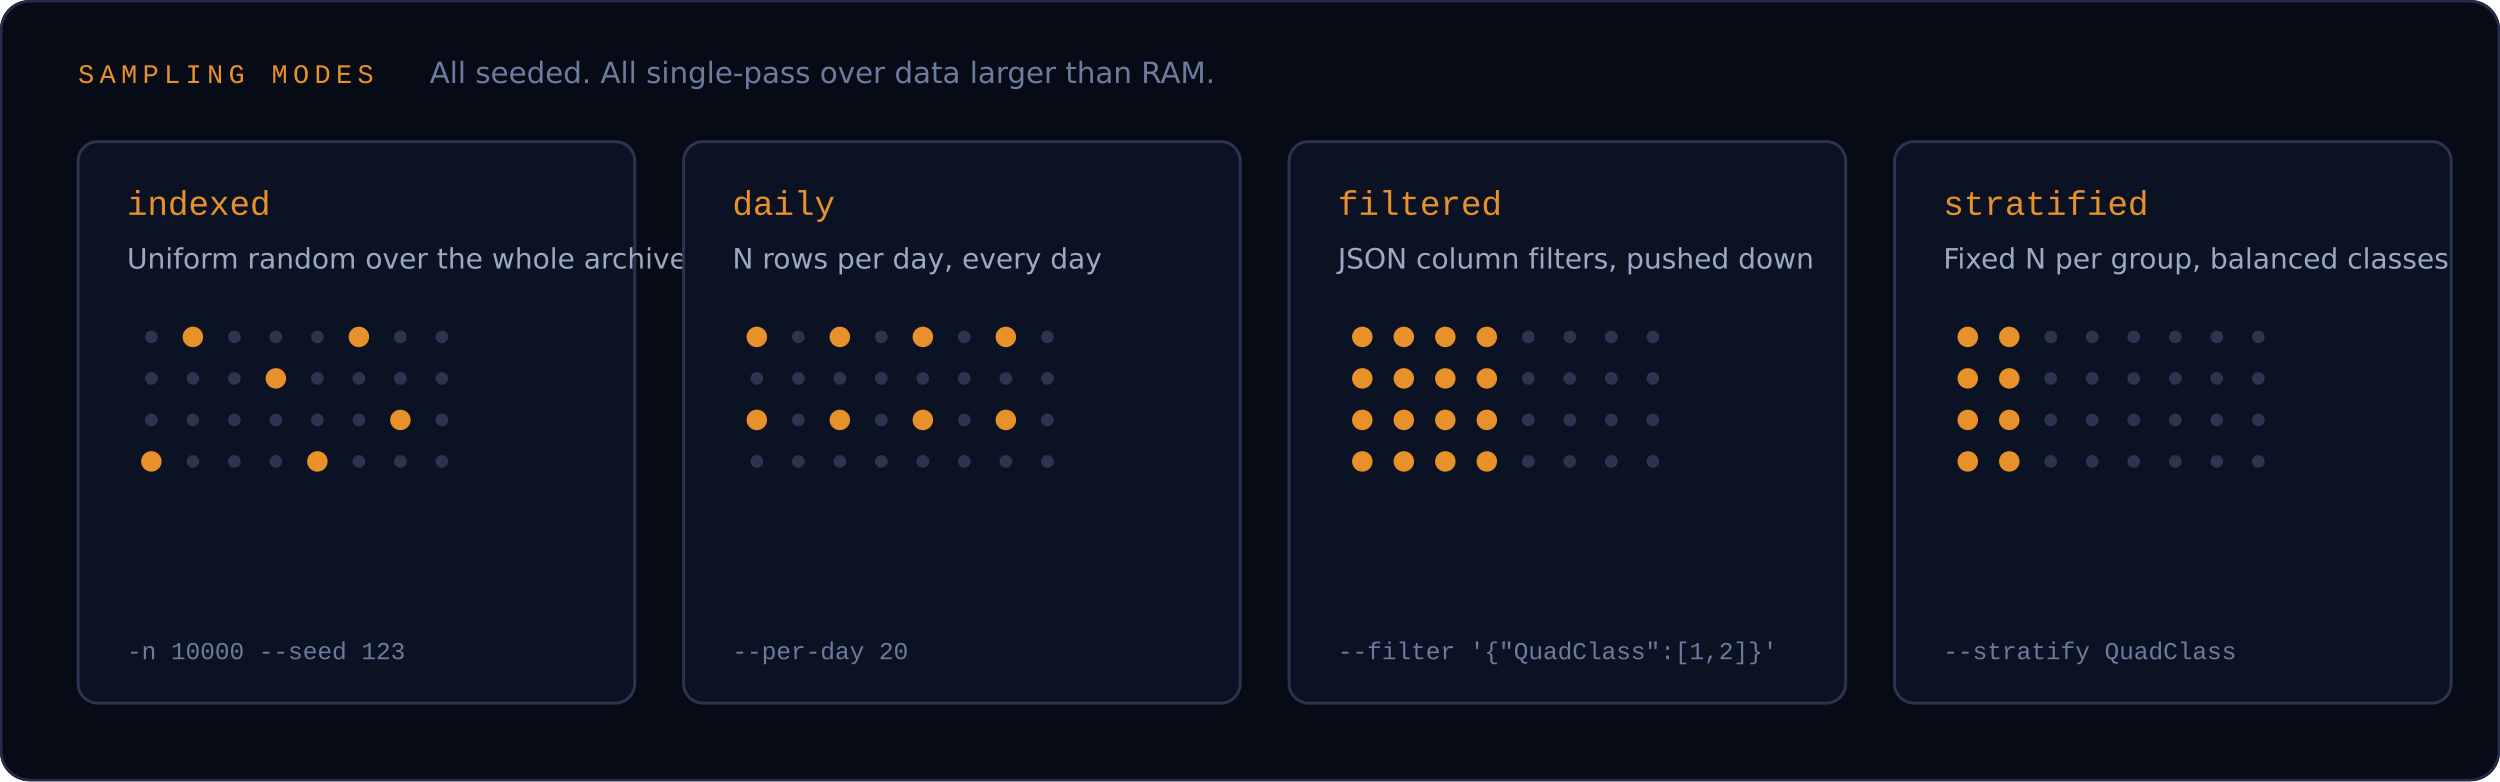
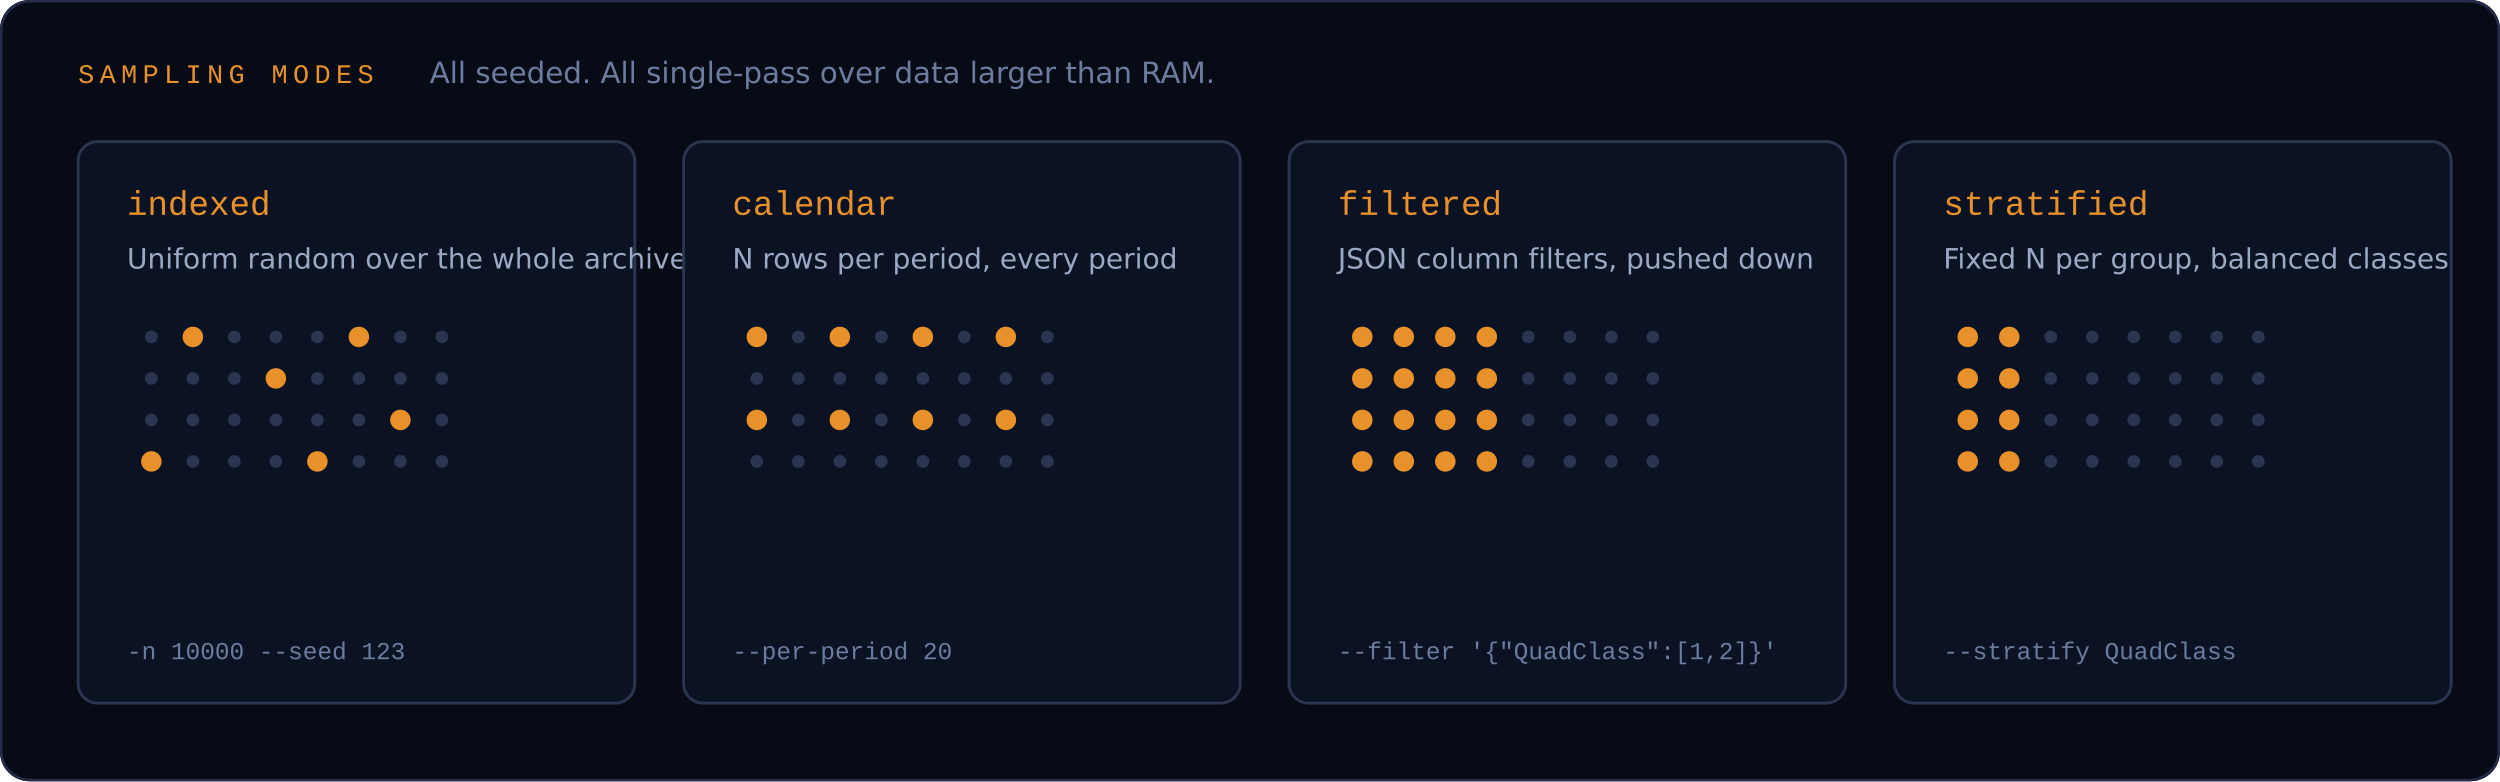
<svg xmlns="http://www.w3.org/2000/svg" viewBox="0 0 1024 320" width="1024" height="320">
  <rect width="1024" height="320" rx="12" fill="#070B16" />
  <text x="32" y="34" font-family="ui-monospace, SFMono-Regular, Consolas, 'Liberation Mono', Menlo, monospace" font-size="11" fill="#E8912A" letter-spacing="2.2">SAMPLING MODES</text>
  <text x="176" y="34" font-family="Poppins, 'DejaVu Sans', sans-serif" font-size="12" fill="#6C7C9E">All seeded. All single-pass over data larger than RAM.</text>
  <rect x="32" y="58" width="228" height="230" rx="8" fill="#0B1223" stroke="#2B3550" stroke-width="1.2" />
  <text x="52" y="88" font-family="ui-monospace, SFMono-Regular, Consolas, 'Liberation Mono', Menlo, monospace" font-size="14" fill="#E8912A">indexed</text>
  <text x="52" y="110" font-family="Poppins, 'DejaVu Sans', sans-serif" font-size="11.5" fill="#9BA9C4">Uniform random over the whole archive</text>
  <g>
    <circle cx="62" cy="138" r="2.6" fill="#2B3550" />
    <circle cx="79" cy="138" r="4.2" fill="#E8912A" />
    <circle cx="96" cy="138" r="2.6" fill="#2B3550" />
    <circle cx="113" cy="138" r="2.6" fill="#2B3550" />
    <circle cx="130" cy="138" r="2.6" fill="#2B3550" />
    <circle cx="147" cy="138" r="4.2" fill="#E8912A" />
    <circle cx="164" cy="138" r="2.6" fill="#2B3550" />
    <circle cx="181" cy="138" r="2.6" fill="#2B3550" />
    <circle cx="62" cy="155" r="2.6" fill="#2B3550" />
    <circle cx="79" cy="155" r="2.6" fill="#2B3550" />
    <circle cx="96" cy="155" r="2.6" fill="#2B3550" />
    <circle cx="113" cy="155" r="4.2" fill="#E8912A" />
    <circle cx="130" cy="155" r="2.6" fill="#2B3550" />
    <circle cx="147" cy="155" r="2.6" fill="#2B3550" />
    <circle cx="164" cy="155" r="2.6" fill="#2B3550" />
    <circle cx="181" cy="155" r="2.6" fill="#2B3550" />
    <circle cx="62" cy="172" r="2.6" fill="#2B3550" />
    <circle cx="79" cy="172" r="2.6" fill="#2B3550" />
    <circle cx="96" cy="172" r="2.6" fill="#2B3550" />
    <circle cx="113" cy="172" r="2.6" fill="#2B3550" />
    <circle cx="130" cy="172" r="2.6" fill="#2B3550" />
    <circle cx="147" cy="172" r="2.6" fill="#2B3550" />
    <circle cx="164" cy="172" r="4.2" fill="#E8912A" />
    <circle cx="181" cy="172" r="2.6" fill="#2B3550" />
    <circle cx="62" cy="189" r="4.2" fill="#E8912A" />
    <circle cx="79" cy="189" r="2.6" fill="#2B3550" />
    <circle cx="96" cy="189" r="2.6" fill="#2B3550" />
    <circle cx="113" cy="189" r="2.6" fill="#2B3550" />
    <circle cx="130" cy="189" r="4.2" fill="#E8912A" />
    <circle cx="147" cy="189" r="2.6" fill="#2B3550" />
    <circle cx="164" cy="189" r="2.6" fill="#2B3550" />
    <circle cx="181" cy="189" r="2.6" fill="#2B3550" />
  </g>
  <text x="52" y="270" font-family="ui-monospace, SFMono-Regular, Consolas, 'Liberation Mono', Menlo, monospace" font-size="10" fill="#6C7C9E">-n 10000 --seed 123</text>
  <rect x="280" y="58" width="228" height="230" rx="8" fill="#0B1223" stroke="#2B3550" stroke-width="1.2" />
-   <text x="300" y="88" font-family="ui-monospace, SFMono-Regular, Consolas, 'Liberation Mono', Menlo, monospace" font-size="14" fill="#E8912A">daily</text>
-   <text x="300" y="110" font-family="Poppins, 'DejaVu Sans', sans-serif" font-size="11.5" fill="#9BA9C4">N rows per day, every day</text>
+   <text x="300" y="88" font-family="ui-monospace, SFMono-Regular, Consolas, 'Liberation Mono', Menlo, monospace" font-size="14" fill="#E8912A">calendar</text>
+   <text x="300" y="110" font-family="Poppins, 'DejaVu Sans', sans-serif" font-size="11.5" fill="#9BA9C4">N rows per period, every period</text>
  <g>
    <circle cx="310" cy="138" r="4.2" fill="#E8912A" />
    <circle cx="327" cy="138" r="2.6" fill="#2B3550" />
    <circle cx="344" cy="138" r="4.2" fill="#E8912A" />
    <circle cx="361" cy="138" r="2.6" fill="#2B3550" />
    <circle cx="378" cy="138" r="4.2" fill="#E8912A" />
    <circle cx="395" cy="138" r="2.6" fill="#2B3550" />
    <circle cx="412" cy="138" r="4.2" fill="#E8912A" />
    <circle cx="429" cy="138" r="2.6" fill="#2B3550" />
    <circle cx="310" cy="155" r="2.6" fill="#2B3550" />
    <circle cx="327" cy="155" r="2.6" fill="#2B3550" />
    <circle cx="344" cy="155" r="2.6" fill="#2B3550" />
    <circle cx="361" cy="155" r="2.6" fill="#2B3550" />
    <circle cx="378" cy="155" r="2.6" fill="#2B3550" />
    <circle cx="395" cy="155" r="2.6" fill="#2B3550" />
    <circle cx="412" cy="155" r="2.6" fill="#2B3550" />
    <circle cx="429" cy="155" r="2.6" fill="#2B3550" />
    <circle cx="310" cy="172" r="4.2" fill="#E8912A" />
    <circle cx="327" cy="172" r="2.6" fill="#2B3550" />
    <circle cx="344" cy="172" r="4.2" fill="#E8912A" />
    <circle cx="361" cy="172" r="2.6" fill="#2B3550" />
    <circle cx="378" cy="172" r="4.2" fill="#E8912A" />
    <circle cx="395" cy="172" r="2.6" fill="#2B3550" />
    <circle cx="412" cy="172" r="4.2" fill="#E8912A" />
    <circle cx="429" cy="172" r="2.6" fill="#2B3550" />
    <circle cx="310" cy="189" r="2.6" fill="#2B3550" />
    <circle cx="327" cy="189" r="2.6" fill="#2B3550" />
    <circle cx="344" cy="189" r="2.6" fill="#2B3550" />
    <circle cx="361" cy="189" r="2.6" fill="#2B3550" />
    <circle cx="378" cy="189" r="2.6" fill="#2B3550" />
    <circle cx="395" cy="189" r="2.6" fill="#2B3550" />
    <circle cx="412" cy="189" r="2.6" fill="#2B3550" />
    <circle cx="429" cy="189" r="2.6" fill="#2B3550" />
  </g>
-   <text x="300" y="270" font-family="ui-monospace, SFMono-Regular, Consolas, 'Liberation Mono', Menlo, monospace" font-size="10" fill="#6C7C9E">--per-day 20</text>
+   <text x="300" y="270" font-family="ui-monospace, SFMono-Regular, Consolas, 'Liberation Mono', Menlo, monospace" font-size="10" fill="#6C7C9E">--per-period 20</text>
  <rect x="528" y="58" width="228" height="230" rx="8" fill="#0B1223" stroke="#2B3550" stroke-width="1.2" />
  <text x="548" y="88" font-family="ui-monospace, SFMono-Regular, Consolas, 'Liberation Mono', Menlo, monospace" font-size="14" fill="#E8912A">filtered</text>
  <text x="548" y="110" font-family="Poppins, 'DejaVu Sans', sans-serif" font-size="11.5" fill="#9BA9C4">JSON column filters, pushed down</text>
  <g>
    <circle cx="558" cy="138" r="4.2" fill="#E8912A" />
    <circle cx="575" cy="138" r="4.2" fill="#E8912A" />
    <circle cx="592" cy="138" r="4.2" fill="#E8912A" />
    <circle cx="609" cy="138" r="4.2" fill="#E8912A" />
    <circle cx="626" cy="138" r="2.6" fill="#2B3550" />
    <circle cx="643" cy="138" r="2.6" fill="#2B3550" />
    <circle cx="660" cy="138" r="2.6" fill="#2B3550" />
    <circle cx="677" cy="138" r="2.6" fill="#2B3550" />
    <circle cx="558" cy="155" r="4.2" fill="#E8912A" />
    <circle cx="575" cy="155" r="4.2" fill="#E8912A" />
    <circle cx="592" cy="155" r="4.2" fill="#E8912A" />
    <circle cx="609" cy="155" r="4.2" fill="#E8912A" />
    <circle cx="626" cy="155" r="2.6" fill="#2B3550" />
    <circle cx="643" cy="155" r="2.6" fill="#2B3550" />
    <circle cx="660" cy="155" r="2.6" fill="#2B3550" />
    <circle cx="677" cy="155" r="2.6" fill="#2B3550" />
    <circle cx="558" cy="172" r="4.2" fill="#E8912A" />
    <circle cx="575" cy="172" r="4.2" fill="#E8912A" />
    <circle cx="592" cy="172" r="4.2" fill="#E8912A" />
    <circle cx="609" cy="172" r="4.2" fill="#E8912A" />
    <circle cx="626" cy="172" r="2.6" fill="#2B3550" />
    <circle cx="643" cy="172" r="2.6" fill="#2B3550" />
    <circle cx="660" cy="172" r="2.6" fill="#2B3550" />
    <circle cx="677" cy="172" r="2.6" fill="#2B3550" />
    <circle cx="558" cy="189" r="4.2" fill="#E8912A" />
    <circle cx="575" cy="189" r="4.2" fill="#E8912A" />
    <circle cx="592" cy="189" r="4.2" fill="#E8912A" />
    <circle cx="609" cy="189" r="4.2" fill="#E8912A" />
    <circle cx="626" cy="189" r="2.6" fill="#2B3550" />
    <circle cx="643" cy="189" r="2.6" fill="#2B3550" />
    <circle cx="660" cy="189" r="2.6" fill="#2B3550" />
    <circle cx="677" cy="189" r="2.6" fill="#2B3550" />
  </g>
  <text x="548" y="270" font-family="ui-monospace, SFMono-Regular, Consolas, 'Liberation Mono', Menlo, monospace" font-size="10" fill="#6C7C9E">--filter '{"QuadClass":[1,2]}'</text>
  <rect x="776" y="58" width="228" height="230" rx="8" fill="#0B1223" stroke="#2B3550" stroke-width="1.2" />
  <text x="796" y="88" font-family="ui-monospace, SFMono-Regular, Consolas, 'Liberation Mono', Menlo, monospace" font-size="14" fill="#E8912A">stratified</text>
  <text x="796" y="110" font-family="Poppins, 'DejaVu Sans', sans-serif" font-size="11.5" fill="#9BA9C4">Fixed N per group, balanced classes</text>
  <g>
    <circle cx="806" cy="138" r="4.2" fill="#E8912A" />
    <circle cx="823" cy="138" r="4.2" fill="#E8912A" />
    <circle cx="840" cy="138" r="2.6" fill="#2B3550" />
    <circle cx="857" cy="138" r="2.6" fill="#2B3550" />
    <circle cx="874" cy="138" r="2.6" fill="#2B3550" />
    <circle cx="891" cy="138" r="2.6" fill="#2B3550" />
    <circle cx="908" cy="138" r="2.6" fill="#2B3550" />
    <circle cx="925" cy="138" r="2.6" fill="#2B3550" />
    <circle cx="806" cy="155" r="4.2" fill="#E8912A" />
    <circle cx="823" cy="155" r="4.2" fill="#E8912A" />
    <circle cx="840" cy="155" r="2.6" fill="#2B3550" />
    <circle cx="857" cy="155" r="2.6" fill="#2B3550" />
    <circle cx="874" cy="155" r="2.6" fill="#2B3550" />
    <circle cx="891" cy="155" r="2.6" fill="#2B3550" />
    <circle cx="908" cy="155" r="2.6" fill="#2B3550" />
    <circle cx="925" cy="155" r="2.6" fill="#2B3550" />
    <circle cx="806" cy="172" r="4.2" fill="#E8912A" />
    <circle cx="823" cy="172" r="4.2" fill="#E8912A" />
    <circle cx="840" cy="172" r="2.6" fill="#2B3550" />
    <circle cx="857" cy="172" r="2.6" fill="#2B3550" />
    <circle cx="874" cy="172" r="2.6" fill="#2B3550" />
    <circle cx="891" cy="172" r="2.6" fill="#2B3550" />
    <circle cx="908" cy="172" r="2.6" fill="#2B3550" />
    <circle cx="925" cy="172" r="2.6" fill="#2B3550" />
    <circle cx="806" cy="189" r="4.2" fill="#E8912A" />
    <circle cx="823" cy="189" r="4.2" fill="#E8912A" />
    <circle cx="840" cy="189" r="2.6" fill="#2B3550" />
    <circle cx="857" cy="189" r="2.6" fill="#2B3550" />
    <circle cx="874" cy="189" r="2.6" fill="#2B3550" />
    <circle cx="891" cy="189" r="2.6" fill="#2B3550" />
    <circle cx="908" cy="189" r="2.6" fill="#2B3550" />
    <circle cx="925" cy="189" r="2.6" fill="#2B3550" />
  </g>
  <text x="796" y="270" font-family="ui-monospace, SFMono-Regular, Consolas, 'Liberation Mono', Menlo, monospace" font-size="10" fill="#6C7C9E">--stratify QuadClass</text>
  <rect x="0.5" y="0.5" width="1023" height="319" rx="12" fill="none" stroke="#252b48" />
</svg>
